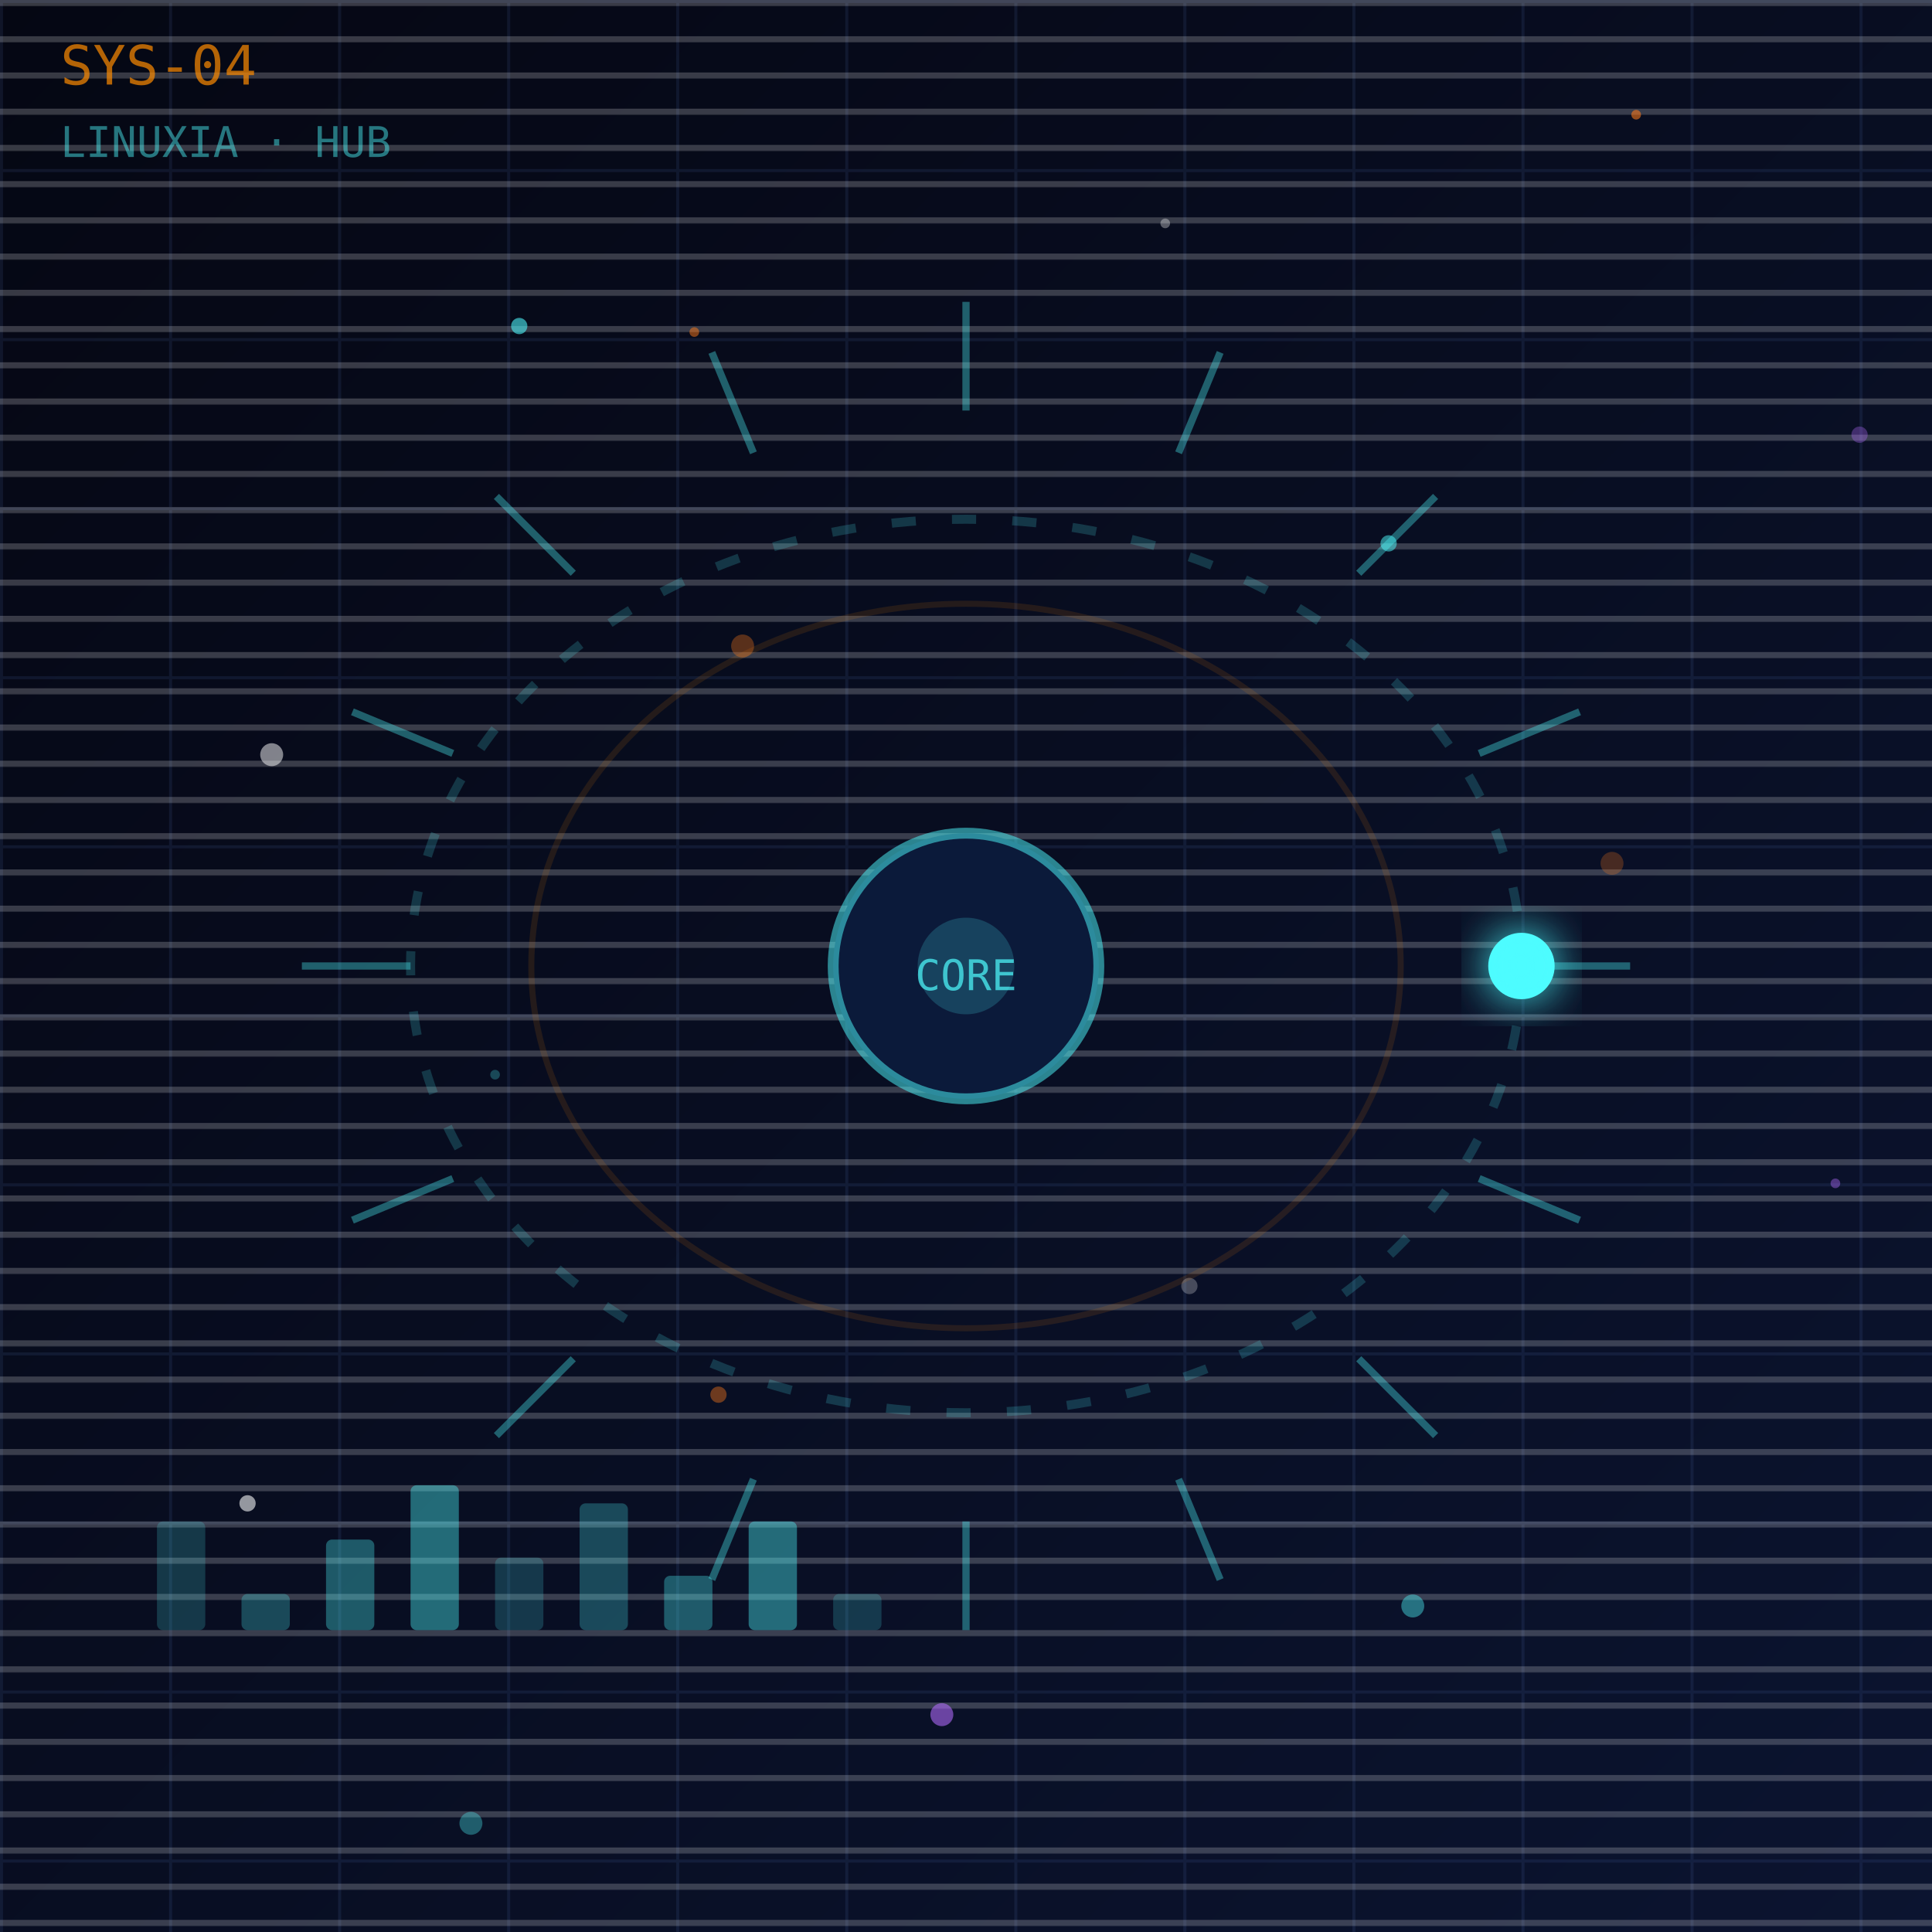
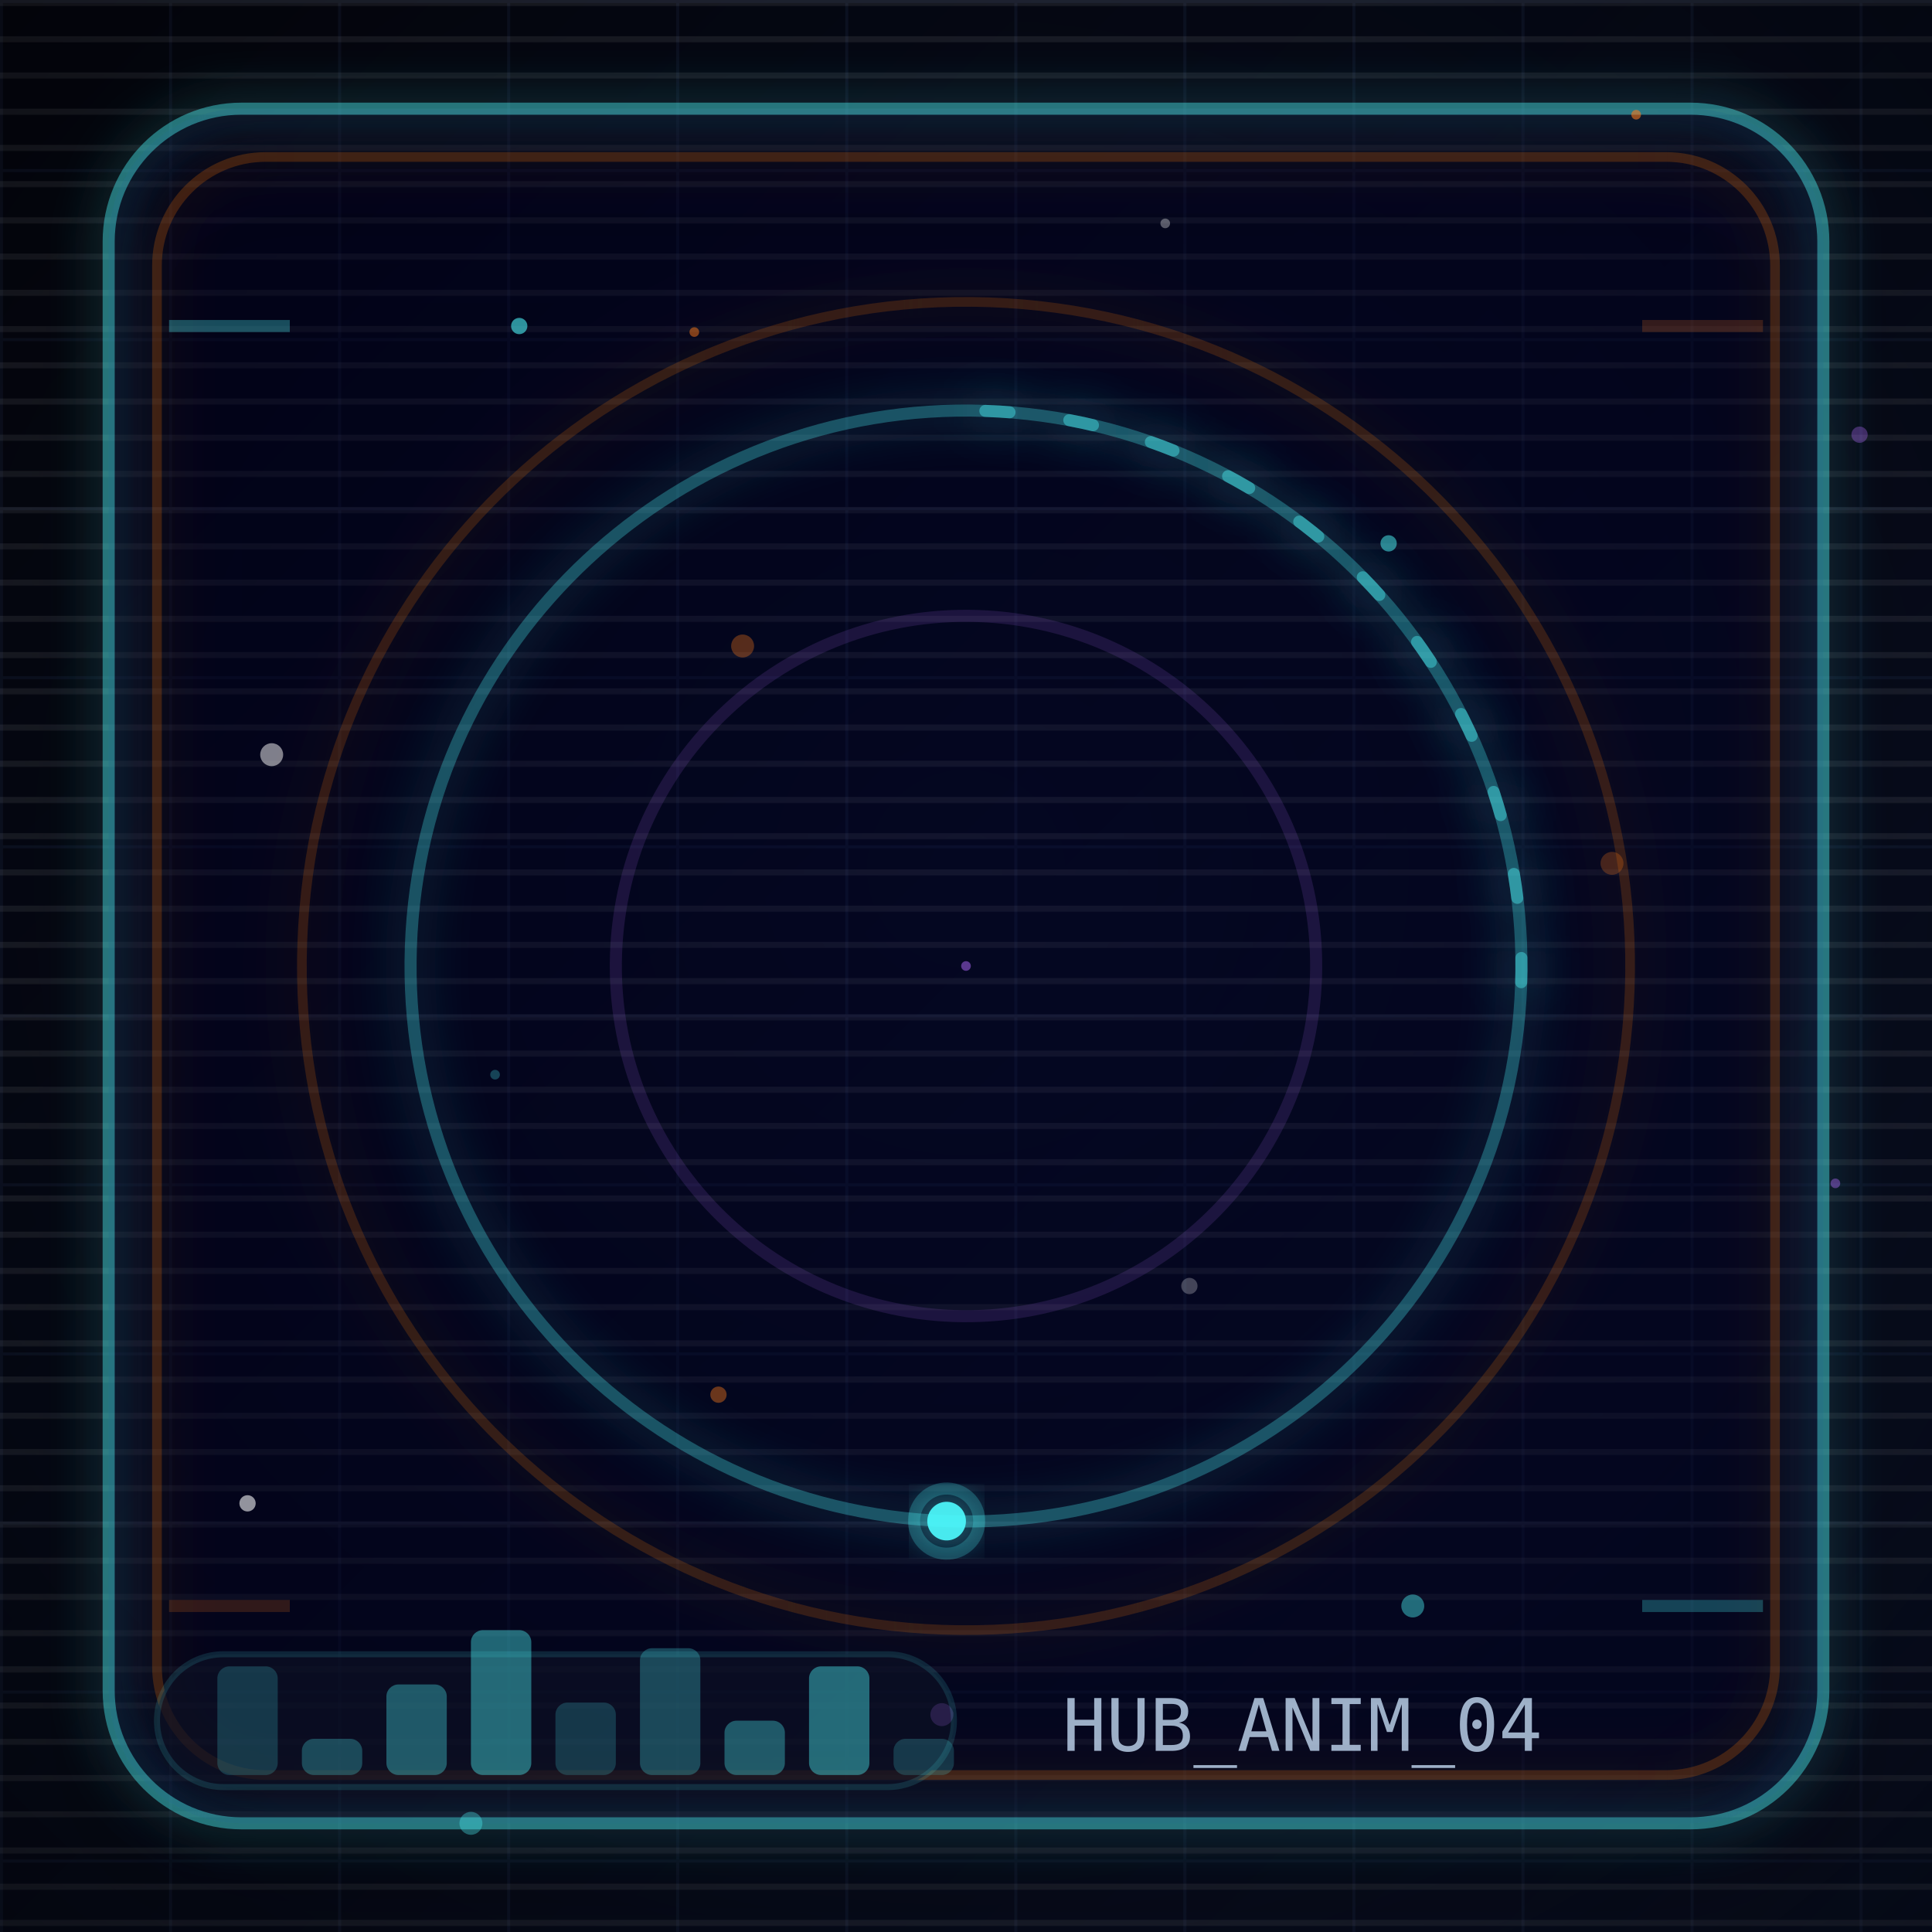
<svg xmlns="http://www.w3.org/2000/svg" width="320" height="320" viewBox="0 0 320 320">
  <defs>
-     <linearGradient id="bg4" x1="0" y1="0" x2="1" y2="1">
+     <linearGradient id="bg" x1="0" y1="0" x2="1" y2="1">
      <stop offset="0" stop-color="#050713" />
      <stop offset="1" stop-color="#0b1430" />
    </linearGradient>
-     <pattern id="grid4" patternUnits="userSpaceOnUse" width="28" height="28">
+     <radialGradient id="vign" cx="50%" cy="45%" r="75%">
+       <stop offset="0" stop-color="#000" stop-opacity="0" />
+       <stop offset="1" stop-color="#000" stop-opacity="0.55" />
+     </radialGradient>
+     <pattern id="grid" patternUnits="userSpaceOnUse" width="28" height="28">
      <path d="M28 0H0V28" fill="none" stroke="#7aa7ff" stroke-opacity="0.09" stroke-width="1" />
    </pattern>
-     <pattern id="scan4" patternUnits="userSpaceOnUse" width="6" height="6">
+     <pattern id="scan" patternUnits="userSpaceOnUse" width="6" height="6">
      <rect width="6" height="6" fill="none" />
      <rect y="0" width="6" height="1" fill="#ffffff" opacity="0.200" />
    </pattern>
-     <filter id="glow4" x="-40%" y="-40%" width="180%" height="180%">
+     <filter id="glowC" x="-40%" y="-40%" width="180%" height="180%">
      <feGaussianBlur stdDeviation="3.8" result="b" />
-       <feComposite in="b" in2="SourceGraphic" operator="over" />
+       <feColorMatrix in="b" type="matrix" values="1 0 0 0 0                 0 1 0 0 0.22                 0 0 1 0 0.70                 0 0 0 0.95 0" result="c" />
+       <feMerge>
+         <feMergeNode in="c" />
+         <feMergeNode in="SourceGraphic" />
+       </feMerge>
+     </filter>
+     <filter id="glowO" x="-40%" y="-40%" width="180%" height="180%">
+       <feGaussianBlur stdDeviation="4.2" result="b" />
+       <feColorMatrix in="b" type="matrix" values="1 0 0 0 0.12                 0 1 0 0 0.04                 0 0 1 0 0                 0 0 0 0.85 0" result="c" />
+       <feMerge>
+         <feMergeNode in="c" />
+         <feMergeNode in="SourceGraphic" />
+       </feMerge>
+     </filter>
+     <filter id="shadow">
+       <feDropShadow dx="0" dy="10" stdDeviation="10" flood-color="#000" flood-opacity="0.55" />
    </filter>
  </defs>
-   <rect width="320" height="320" fill="url(#bg4)" />
-   <rect width="320" height="320" fill="url(#grid4)" />
-   <rect width="320" height="320" fill="url(#scan4)" />
-   <circle cx="86" cy="54" r="1.35" fill="#4efcff" opacity="0.57" />
-   <circle cx="123" cy="107" r="1.90" fill="#ff7a18" opacity="0.33" />
-   <circle cx="160" cy="160" r="0.80" fill="#b36bff" opacity="0.49" />
-   <circle cx="197" cy="213" r="1.35" fill="#ffffff" opacity="0.25" />
-   <circle cx="234" cy="266" r="1.90" fill="#4efcff" opacity="0.41" />
-   <circle cx="271" cy="19" r="0.80" fill="#ff7a18" opacity="0.57" />
-   <circle cx="308" cy="72" r="1.35" fill="#b36bff" opacity="0.33" />
-   <circle cx="45" cy="125" r="1.90" fill="#ffffff" opacity="0.49" />
-   <circle cx="82" cy="178" r="0.80" fill="#4efcff" opacity="0.25" />
-   <circle cx="119" cy="231" r="1.35" fill="#ff7a18" opacity="0.41" />
-   <circle cx="156" cy="284" r="1.90" fill="#b36bff" opacity="0.57" />
-   <circle cx="193" cy="37" r="0.80" fill="#ffffff" opacity="0.33" />
-   <circle cx="230" cy="90" r="1.35" fill="#4efcff" opacity="0.49" />
-   <circle cx="267" cy="143" r="1.90" fill="#ff7a18" opacity="0.25" />
-   <circle cx="304" cy="196" r="0.80" fill="#b36bff" opacity="0.41" />
-   <circle cx="41" cy="249" r="1.35" fill="#ffffff" opacity="0.57" />
-   <circle cx="78" cy="302" r="1.90" fill="#4efcff" opacity="0.33" />
-   <circle cx="115" cy="55" r="0.80" fill="#ff7a18" opacity="0.49" />
-   <ellipse cx="160.0" cy="160.0" rx="92" ry="74" fill="none" stroke="#4efcff" stroke-opacity="0.18" stroke-width="1.5" stroke-dasharray="4 6" />
-   <ellipse cx="160.0" cy="160.0" rx="72" ry="60" fill="none" stroke="#ff8c00" stroke-opacity="0.12" stroke-width="1" />
-   <line x1="252.00" y1="160.00" x2="270.00" y2="160.00" stroke="#4efcff" stroke-opacity="0.35" stroke-width="1.2" />
-   <line x1="245.00" y1="195.21" x2="261.63" y2="202.10" stroke="#4efcff" stroke-opacity="0.35" stroke-width="1.2" />
-   <line x1="225.05" y1="225.05" x2="237.78" y2="237.78" stroke="#4efcff" stroke-opacity="0.35" stroke-width="1.2" />
-   <line x1="195.21" y1="245.00" x2="202.10" y2="261.63" stroke="#4efcff" stroke-opacity="0.35" stroke-width="1.2" />
-   <line x1="160.00" y1="252.00" x2="160.00" y2="270.00" stroke="#4efcff" stroke-opacity="0.35" stroke-width="1.2" />
-   <line x1="124.79" y1="245.00" x2="117.90" y2="261.63" stroke="#4efcff" stroke-opacity="0.35" stroke-width="1.2" />
-   <line x1="94.95" y1="225.05" x2="82.22" y2="237.78" stroke="#4efcff" stroke-opacity="0.35" stroke-width="1.2" />
-   <line x1="75.00" y1="195.21" x2="58.37" y2="202.10" stroke="#4efcff" stroke-opacity="0.35" stroke-width="1.2" />
-   <line x1="68.00" y1="160.00" x2="50.00" y2="160.00" stroke="#4efcff" stroke-opacity="0.35" stroke-width="1.2" />
-   <line x1="75.00" y1="124.79" x2="58.37" y2="117.90" stroke="#4efcff" stroke-opacity="0.35" stroke-width="1.2" />
-   <line x1="94.95" y1="94.95" x2="82.22" y2="82.22" stroke="#4efcff" stroke-opacity="0.35" stroke-width="1.2" />
-   <line x1="124.79" y1="75.00" x2="117.90" y2="58.37" stroke="#4efcff" stroke-opacity="0.35" stroke-width="1.2" />
-   <line x1="160.00" y1="68.00" x2="160.00" y2="50.00" stroke="#4efcff" stroke-opacity="0.35" stroke-width="1.2" />
-   <line x1="195.21" y1="75.00" x2="202.10" y2="58.37" stroke="#4efcff" stroke-opacity="0.35" stroke-width="1.2" />
-   <line x1="225.05" y1="94.95" x2="237.78" y2="82.22" stroke="#4efcff" stroke-opacity="0.35" stroke-width="1.2" />
-   <line x1="245.00" y1="124.79" x2="261.63" y2="117.90" stroke="#4efcff" stroke-opacity="0.35" stroke-width="1.2" />
-   <circle cx="160.0" cy="160.0" r="22" fill="#0b1a3a" stroke="#4efcff" stroke-opacity="0.5" stroke-width="1.8" />
-   <circle cx="160.0" cy="160.0" r="8" fill="#4efcff" opacity="0.18" />
-   <text x="160.0" y="164.0" text-anchor="middle" font-family="monospace" font-size="7" fill="#4efcff" opacity="0.7">CORE</text>
-   <circle cx="252.00" cy="160.00" r="5.5" fill="#4efcff" filter="url(#glow4)">
-     <animateTransform attributeName="transform" type="rotate" from="0 160.0 160.0" to="360 160.0 160.0" dur="3.35s" repeatCount="indefinite" />
-   </circle>
-   <rect x="26" y="252" width="8" height="18" fill="#4efcff" opacity="0.18" rx="1" />
-   <rect x="40" y="264" width="8" height="6" fill="#4efcff" opacity="0.25" rx="1" />
-   <rect x="54" y="255" width="8" height="15" fill="#4efcff" opacity="0.32" rx="1" />
-   <rect x="68" y="246" width="8" height="24" fill="#4efcff" opacity="0.39" rx="1" />
-   <rect x="82" y="258" width="8" height="12" fill="#4efcff" opacity="0.18" rx="1" />
-   <rect x="96" y="249" width="8" height="21" fill="#4efcff" opacity="0.25" rx="1" />
-   <rect x="110" y="261" width="8" height="9" fill="#4efcff" opacity="0.32" rx="1" />
-   <rect x="124" y="252" width="8" height="18" fill="#4efcff" opacity="0.39" rx="1" />
-   <rect x="138" y="264" width="8" height="6" fill="#4efcff" opacity="0.18" rx="1" />
-   <text x="10" y="14" font-family="monospace" font-size="9" fill="#ff8c00" opacity="0.7">SYS-04</text>
-   <text x="10" y="26" font-family="monospace" font-size="7" fill="#4efcff" opacity="0.45">LINUXIA · HUB</text>
+   <rect width="320" height="320" fill="url(#bg)" />
+   <rect width="320" height="320" fill="url(#grid)" />
+   <rect width="320" height="320" fill="url(#scan)" opacity="0.55" />
+   <rect width="320" height="320" fill="url(#vign)" />
+   <g filter="url(#shadow)">
+     <rect x="18" y="18" width="284" height="284" rx="22" fill="#0a1026" opacity="0.35" />
+   </g>
+   <rect x="18" y="18" width="284" height="284" rx="22" fill="none" stroke="#4efcff" stroke-opacity="0.40" stroke-width="2" filter="url(#glowC)" />
+   <rect x="26" y="26" width="268" height="268" rx="18" fill="none" stroke="#ff7a18" stroke-opacity="0.22" stroke-width="1.6" filter="url(#glowO)" />
+   <g opacity="0.65">
+     <path d="M28 54 h20" stroke="#4efcff" stroke-opacity="0.45" stroke-width="2" />
+     <path d="M272 54 h20" stroke="#ff7a18" stroke-opacity="0.30" stroke-width="2" />
+     <path d="M28 266 h20" stroke="#ff7a18" stroke-opacity="0.28" stroke-width="2" />
+     <path d="M272 266 h20" stroke="#4efcff" stroke-opacity="0.38" stroke-width="2" />
+   </g>
+   <g>
+     <circle cx="86" cy="54" r="1.35" fill="#4efcff" opacity="0.57" />
+     <circle cx="123" cy="107" r="1.9" fill="#ff7a18" opacity="0.33" />
+     <circle cx="160" cy="160" r="0.8" fill="#b36bff" opacity="0.49" />
+     <circle cx="197" cy="213" r="1.35" fill="#ffffff" opacity="0.25" />
+     <circle cx="234" cy="266" r="1.9" fill="#4efcff" opacity="0.41" />
+     <circle cx="271" cy="19" r="0.8" fill="#ff7a18" opacity="0.57" />
+     <circle cx="308" cy="72" r="1.35" fill="#b36bff" opacity="0.33" />
+     <circle cx="45" cy="125" r="1.9" fill="#ffffff" opacity="0.49" />
+     <circle cx="82" cy="178" r="0.8" fill="#4efcff" opacity="0.25" />
+     <circle cx="119" cy="231" r="1.35" fill="#ff7a18" opacity="0.41" />
+     <circle cx="156" cy="284" r="1.9" fill="#b36bff" opacity="0.57" />
+     <circle cx="193" cy="37" r="0.8" fill="#ffffff" opacity="0.33" />
+     <circle cx="230" cy="90" r="1.35" fill="#4efcff" opacity="0.49" />
+     <circle cx="267" cy="143" r="1.9" fill="#ff7a18" opacity="0.25" />
+     <circle cx="304" cy="196" r="0.8" fill="#b36bff" opacity="0.41" />
+     <circle cx="41" cy="249" r="1.35" fill="#ffffff" opacity="0.57" />
+     <circle cx="78" cy="302" r="1.9" fill="#4efcff" opacity="0.33" />
+     <circle cx="115" cy="55" r="0.8" fill="#ff7a18" opacity="0.49" />
+   </g>
+   <g transform="translate(160.0,160.0) rotate(92)">
+     <circle r="92" fill="none" stroke="#4efcff" stroke-opacity="0.28" stroke-width="2" filter="url(#glowC)" />
+     <circle r="110" fill="none" stroke="#ff7a18" stroke-opacity="0.18" stroke-width="1.6" filter="url(#glowO)" />
+     <path d="M -92 0 A 92 92 0 0 1 0 -92" fill="none" stroke="#4efcff" stroke-opacity="0.38" stroke-width="2" stroke-dasharray="4 10" stroke-linecap="round" filter="url(#glowC)" />
+     <circle r="58" fill="none" stroke="#b36bff" stroke-opacity="0.14" stroke-width="2" />
+     <g id="orb4">
+       <circle cx="92" cy="0" r="3.2" fill="#4efcff" opacity="0.92" filter="url(#glowC)" />
+       <circle cx="92" cy="0" r="5.4" fill="none" stroke="#4efcff" stroke-opacity="0.22" stroke-width="2" />
+       <animateTransform attributeName="transform" type="rotate" from="0 0 0" to="360 0 0" dur="3.35s" repeatCount="indefinite" />
+     </g>
+   </g>
+   <g transform="translate(26,274)">
+     <rect x="0" y="0" width="132" height="22" rx="11" fill="#0b1024" opacity="0.70" stroke="#4efcff" stroke-opacity="0.18" />
+     <g transform="translate(10,6)">
+       <rect x="0" y="-4" width="10" height="18" rx="2" fill="#4efcff" opacity="0.18" />
+       <rect x="14" y="8" width="10" height="6" rx="2" fill="#4efcff" opacity="0.25" />
+       <rect x="28" y="-1" width="10" height="15" rx="2" fill="#4efcff" opacity="0.32" />
+       <rect x="42" y="-10" width="10" height="24" rx="2" fill="#4efcff" opacity="0.39" />
+       <rect x="56" y="2" width="10" height="12" rx="2" fill="#4efcff" opacity="0.18" />
+       <rect x="70" y="-7" width="10" height="21" rx="2" fill="#4efcff" opacity="0.25" />
+       <rect x="84" y="5" width="10" height="9" rx="2" fill="#4efcff" opacity="0.32" />
+       <rect x="98" y="-4" width="10" height="18" rx="2" fill="#4efcff" opacity="0.39" />
+       <rect x="112" y="8" width="10" height="6" rx="2" fill="#4efcff" opacity="0.18" />
+     </g>
+     <text x="150" y="16" font-family="ui-monospace, Menlo, Consolas, monospace" font-size="12" fill="#cfe7ff" opacity="0.75">HUB_ANIM_04</text>
+   </g>
</svg>
